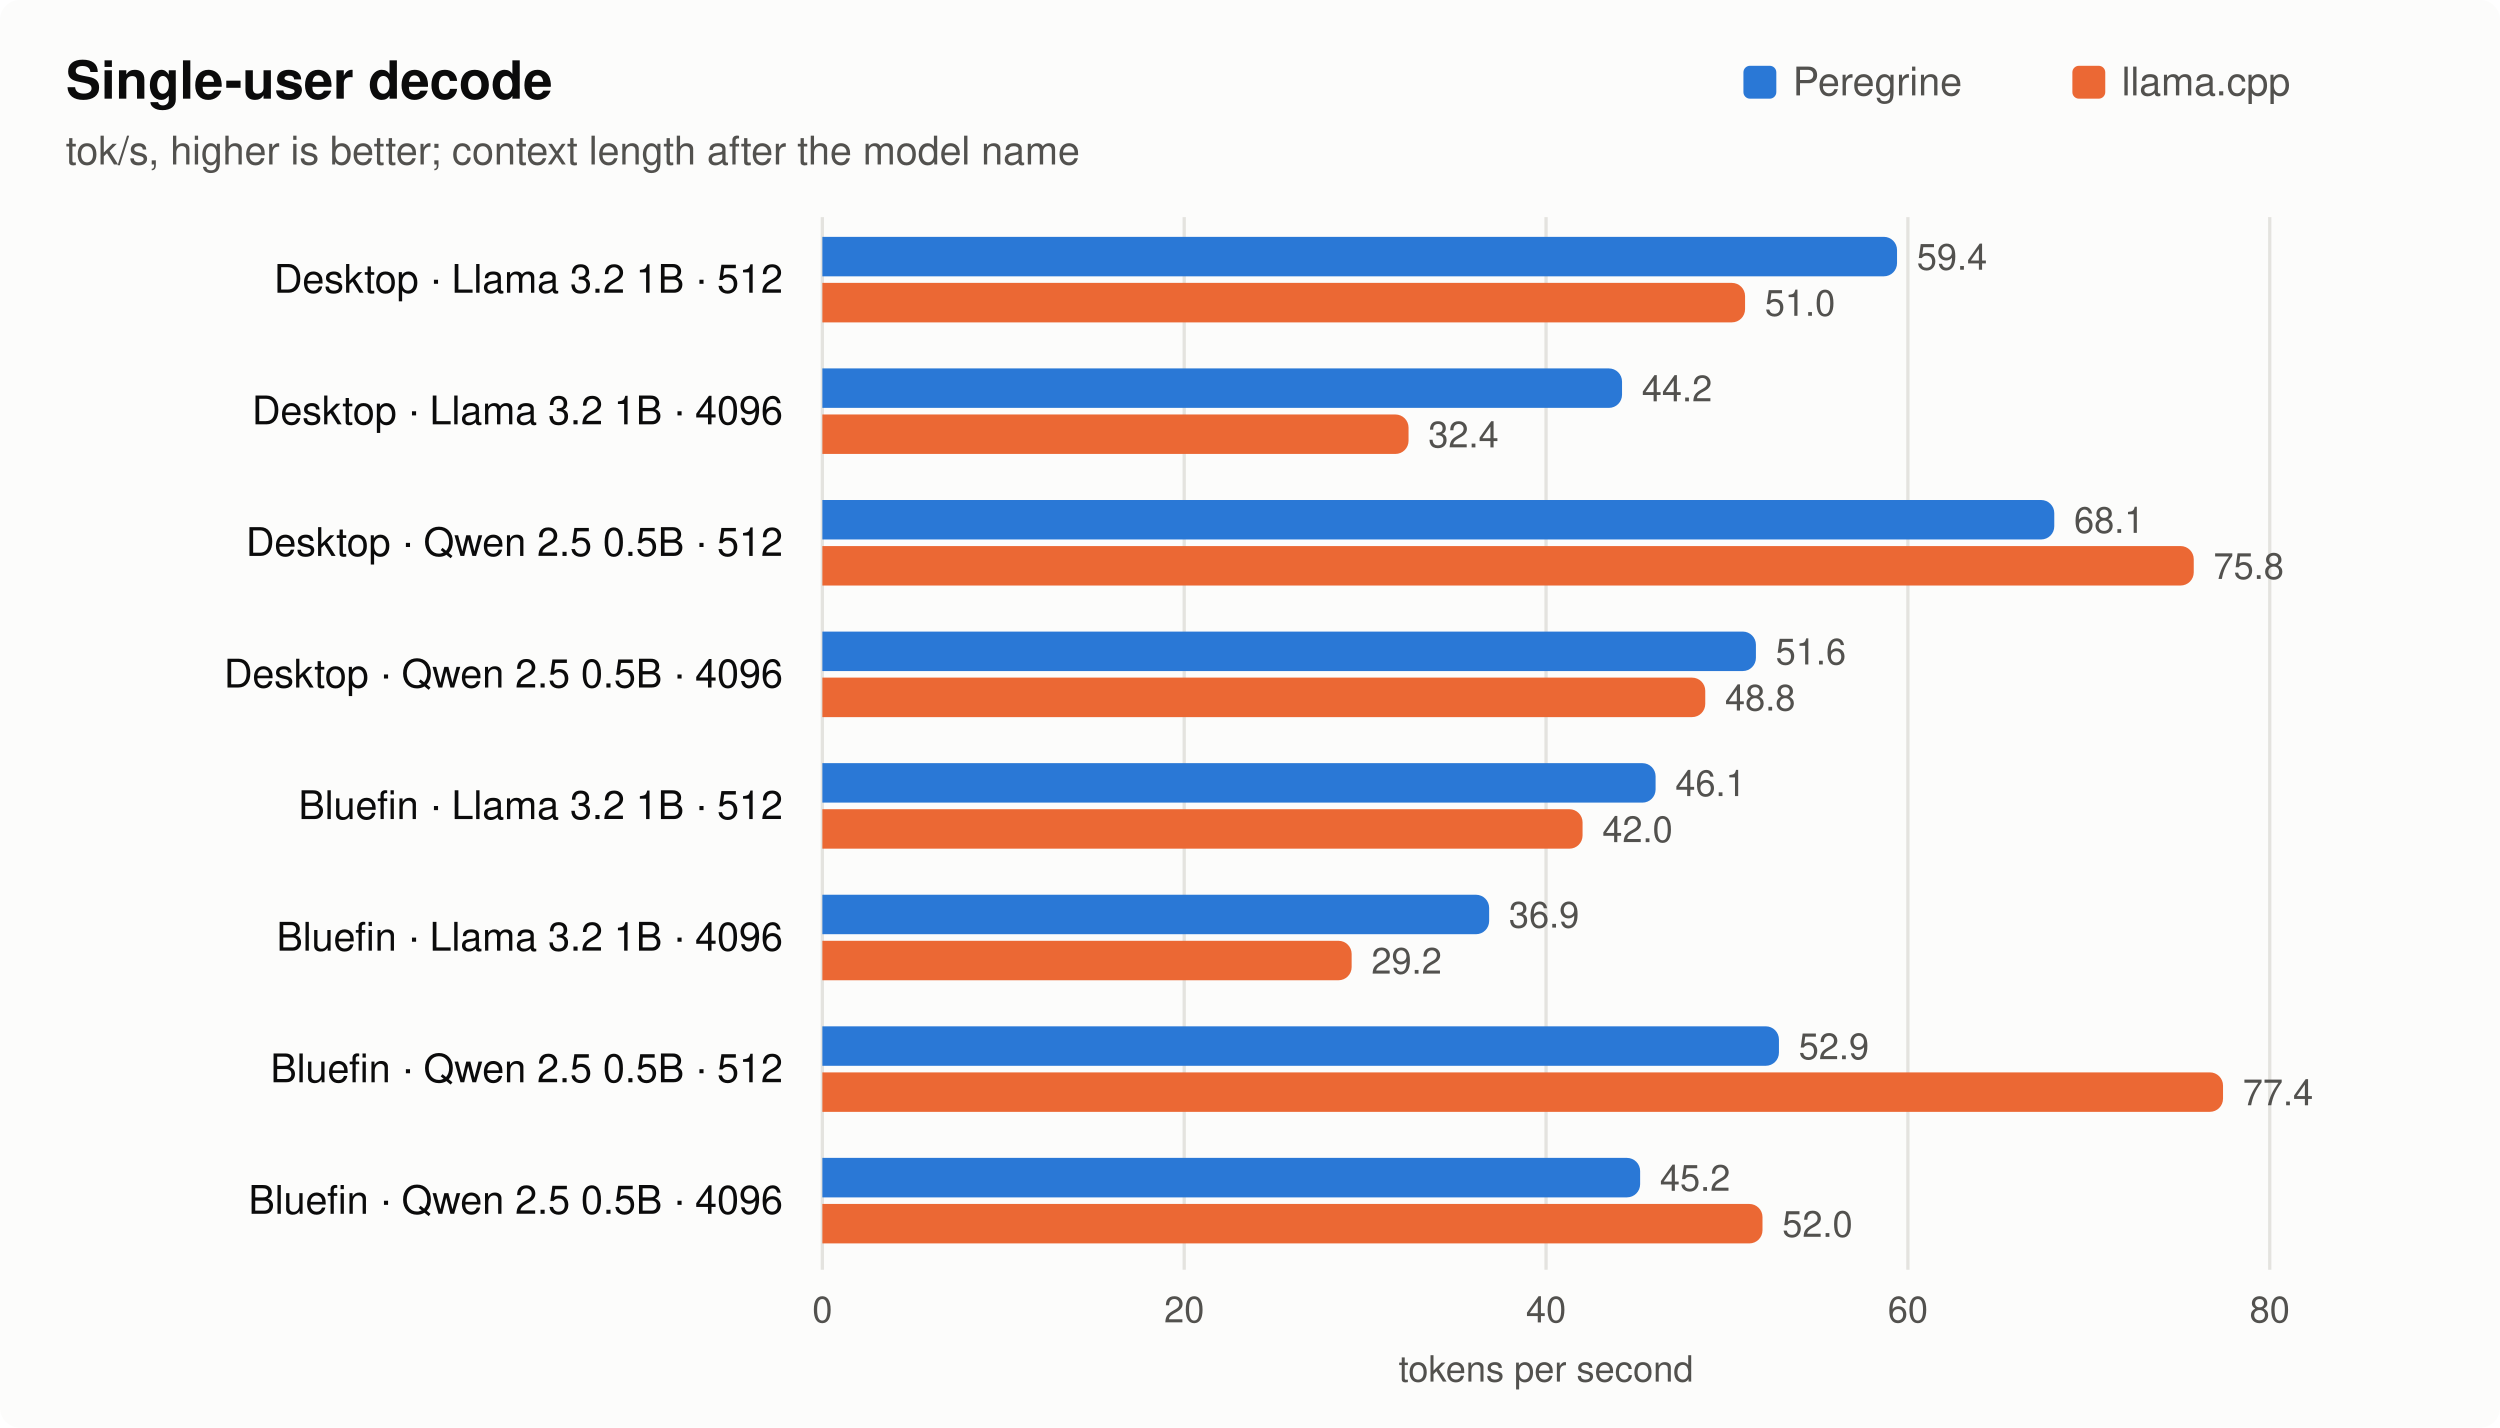
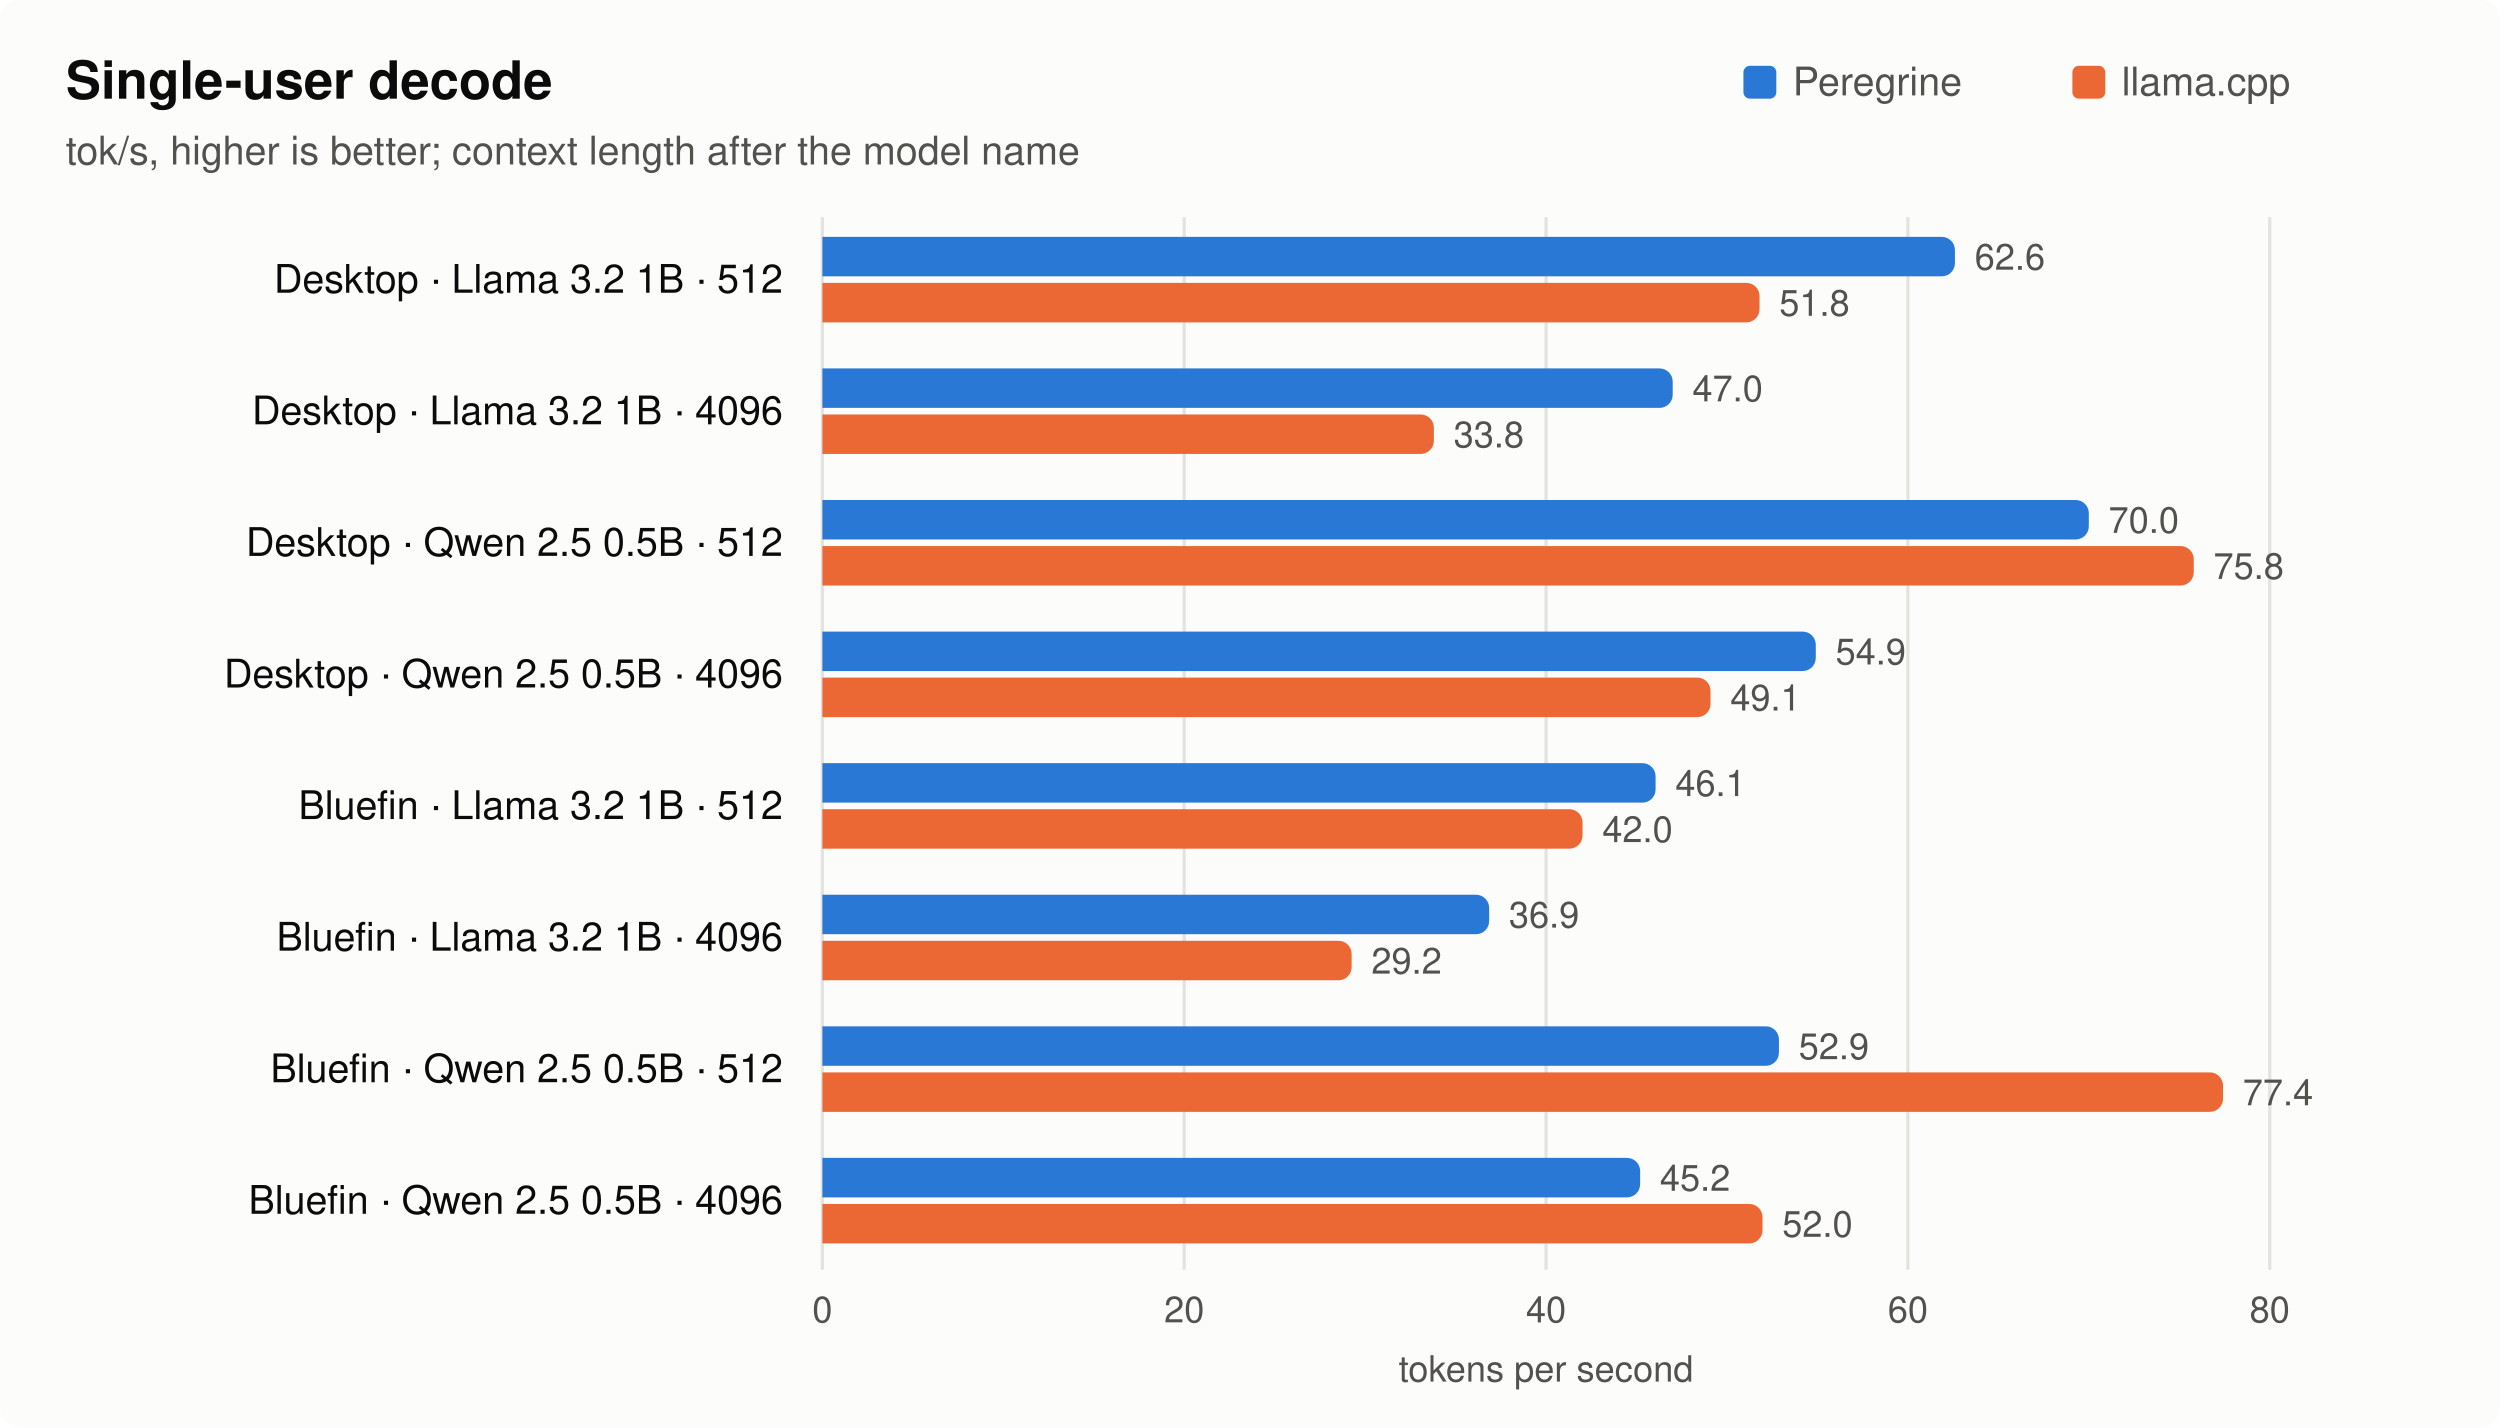
<svg xmlns="http://www.w3.org/2000/svg" width="760" height="434" viewBox="0 0 760 434" role="img" aria-label="Single-user decode">
  <style>
  .surface { fill: #fcfcfb; }
  .t1 { fill: #0b0b0b; } .t2 { fill: #52514e; }
  .grid { stroke: #e4e3df; } .ref { stroke: #52514e; }
  .s1 { fill: #2a78d6; } .s2 { fill: #eb6834; }
  .gap { stroke: #fcfcfb; }
  text { font-family: -apple-system, BlinkMacSystemFont, "Segoe UI", Helvetica, Arial, sans-serif; }
  @media (prefers-color-scheme: dark) {
    .surface { fill: #1a1a19; }
    .t1 { fill: #f0efec; } .t2 { fill: #c3c2b7; }
    .grid { stroke: #383835; } .ref { stroke: #c3c2b7; }
    .s1 { fill: #3987e5; } .s2 { fill: #d95926; }
    .gap { stroke: #1a1a19; }
  }
</style>
  <rect class="surface" width="760" height="434" rx="6" />
  <text class="t1" x="20" y="30" font-size="16" font-weight="600">Single-user decode</text>
  <text class="t2" x="20" y="50" font-size="12">tok/s, higher is better; context length after the model name</text>
  <rect class="s1" x="530" y="20" width="10" height="10" rx="2" />
  <text class="t2" x="545" y="29" font-size="12">Peregrine</text>
  <rect class="s2" x="630" y="20" width="10" height="10" rx="2" />
  <text class="t2" x="645" y="29" font-size="12">llama.cpp</text>
  <line class="grid" x1="250.0" y1="66" x2="250.0" y2="386" stroke-width="1" />
  <text class="t2" x="250.0" y="402" font-size="11" text-anchor="middle">0</text>
  <line class="grid" x1="360.0" y1="66" x2="360.0" y2="386" stroke-width="1" />
  <text class="t2" x="360.0" y="402" font-size="11" text-anchor="middle">20</text>
  <line class="grid" x1="470.0" y1="66" x2="470.0" y2="386" stroke-width="1" />
  <text class="t2" x="470.0" y="402" font-size="11" text-anchor="middle">40</text>
  <line class="grid" x1="580.0" y1="66" x2="580.0" y2="386" stroke-width="1" />
  <text class="t2" x="580.0" y="402" font-size="11" text-anchor="middle">60</text>
  <line class="grid" x1="690.0" y1="66" x2="690.0" y2="386" stroke-width="1" />
  <text class="t2" x="690.0" y="402" font-size="11" text-anchor="middle">80</text>
  <text class="t1" x="238" y="89.0" font-size="12" text-anchor="end">Desktop · Llama 3.2 1B · 512</text>
-   <path class="s1" d="M250.0,72.0 H572.7 A4.0,4.0 0 0 1 576.7,76.0 V80.0 A4.0,4.0 0 0 1 572.7,84.0 H250.0 Z" />
-   <text class="t2" x="582.7" y="82" font-size="11">59.4</text>
-   <path class="s2" d="M250.0,86.0 H526.5 A4.0,4.0 0 0 1 530.5,90.0 V94.0 A4.0,4.0 0 0 1 526.5,98.0 H250.0 Z" />
-   <text class="t2" x="536.5" y="96" font-size="11">51.0</text>
+   <path class="s1" d="M250.0,72.0 H590.3 A4.0,4.0 0 0 1 594.3,76.0 V80.0 A4.0,4.0 0 0 1 590.3,84.0 H250.0 Z" />
+   <text class="t2" x="600.3" y="82" font-size="11">62.6</text>
+   <path class="s2" d="M250.0,86.0 H530.9 A4.0,4.0 0 0 1 534.9,90.0 V94.0 A4.0,4.0 0 0 1 530.9,98.0 H250.0 Z" />
+   <text class="t2" x="540.9" y="96" font-size="11">51.8</text>
  <text class="t1" x="238" y="129.0" font-size="12" text-anchor="end">Desktop · Llama 3.2 1B · 4096</text>
-   <path class="s1" d="M250.0,112.0 H489.1 A4.0,4.0 0 0 1 493.1,116.0 V120.0 A4.0,4.0 0 0 1 489.1,124.0 H250.0 Z" />
-   <text class="t2" x="499.1" y="122" font-size="11">44.2</text>
-   <path class="s2" d="M250.0,126.0 H424.2 A4.0,4.0 0 0 1 428.2,130.0 V134.0 A4.0,4.0 0 0 1 424.2,138.0 H250.0 Z" />
-   <text class="t2" x="434.2" y="136" font-size="11">32.4</text>
+   <path class="s1" d="M250.0,112.0 H504.5 A4.0,4.0 0 0 1 508.5,116.0 V120.0 A4.0,4.0 0 0 1 504.5,124.0 H250.0 Z" />
+   <text class="t2" x="514.5" y="122" font-size="11">47.0</text>
+   <path class="s2" d="M250.0,126.0 H431.9 A4.0,4.0 0 0 1 435.9,130.0 V134.0 A4.0,4.0 0 0 1 431.9,138.0 H250.0 Z" />
+   <text class="t2" x="441.9" y="136" font-size="11">33.8</text>
  <text class="t1" x="238" y="169.0" font-size="12" text-anchor="end">Desktop · Qwen 2.5 0.5B · 512</text>
-   <path class="s1" d="M250.0,152.0 H620.5 A4.0,4.0 0 0 1 624.5,156.0 V160.0 A4.0,4.0 0 0 1 620.5,164.0 H250.0 Z" />
-   <text class="t2" x="630.5" y="162" font-size="11">68.1</text>
+   <path class="s1" d="M250.0,152.0 H631.0 A4.0,4.0 0 0 1 635.0,156.0 V160.0 A4.0,4.0 0 0 1 631.0,164.0 H250.0 Z" />
+   <text class="t2" x="641.0" y="162" font-size="11">70.0</text>
  <path class="s2" d="M250.0,166.0 H662.9 A4.0,4.0 0 0 1 666.9,170.0 V174.0 A4.0,4.0 0 0 1 662.9,178.0 H250.0 Z" />
  <text class="t2" x="672.9" y="176" font-size="11">75.8</text>
  <text class="t1" x="238" y="209.0" font-size="12" text-anchor="end">Desktop · Qwen 2.5 0.5B · 4096</text>
-   <path class="s1" d="M250.0,192.0 H529.8 A4.0,4.0 0 0 1 533.8,196.0 V200.0 A4.0,4.0 0 0 1 529.8,204.0 H250.0 Z" />
-   <text class="t2" x="539.8" y="202" font-size="11">51.6</text>
-   <path class="s2" d="M250.0,206.0 H514.4 A4.0,4.0 0 0 1 518.4,210.0 V214.0 A4.0,4.0 0 0 1 514.4,218.0 H250.0 Z" />
-   <text class="t2" x="524.4" y="216" font-size="11">48.8</text>
+   <path class="s1" d="M250.0,192.0 H548.0 A4.0,4.0 0 0 1 552.0,196.0 V200.0 A4.0,4.0 0 0 1 548.0,204.0 H250.0 Z" />
+   <text class="t2" x="558.0" y="202" font-size="11">54.9</text>
+   <path class="s2" d="M250.0,206.0 H516.0 A4.0,4.0 0 0 1 520.0,210.0 V214.0 A4.0,4.0 0 0 1 516.0,218.0 H250.0 Z" />
+   <text class="t2" x="526.0" y="216" font-size="11">49.1</text>
  <text class="t1" x="238" y="249.0" font-size="12" text-anchor="end">Bluefin · Llama 3.2 1B · 512</text>
  <path class="s1" d="M250.0,232.0 H499.3 A4.0,4.0 0 0 1 503.3,236.0 V240.0 A4.0,4.0 0 0 1 499.3,244.0 H250.0 Z" />
  <text class="t2" x="509.3" y="242" font-size="11">46.1</text>
  <path class="s2" d="M250.0,246.0 H477.1 A4.0,4.0 0 0 1 481.1,250.0 V254.0 A4.0,4.0 0 0 1 477.1,258.0 H250.0 Z" />
  <text class="t2" x="487.1" y="256" font-size="11">42.0</text>
  <text class="t1" x="238" y="289.0" font-size="12" text-anchor="end">Bluefin · Llama 3.2 1B · 4096</text>
  <path class="s1" d="M250.0,272.0 H448.7 A4.0,4.0 0 0 1 452.7,276.0 V280.0 A4.0,4.0 0 0 1 448.7,284.0 H250.0 Z" />
  <text class="t2" x="458.7" y="282" font-size="11">36.9</text>
  <path class="s2" d="M250.0,286.0 H406.9 A4.0,4.0 0 0 1 410.9,290.0 V294.0 A4.0,4.0 0 0 1 406.9,298.0 H250.0 Z" />
  <text class="t2" x="416.9" y="296" font-size="11">29.2</text>
  <text class="t1" x="238" y="329.0" font-size="12" text-anchor="end">Bluefin · Qwen 2.5 0.5B · 512</text>
  <path class="s1" d="M250.0,312.0 H536.8 A4.0,4.0 0 0 1 540.8,316.0 V320.0 A4.0,4.0 0 0 1 536.8,324.0 H250.0 Z" />
  <text class="t2" x="546.8" y="322" font-size="11">52.9</text>
  <path class="s2" d="M250.0,326.0 H671.8 A4.0,4.0 0 0 1 675.8,330.0 V334.0 A4.0,4.0 0 0 1 671.8,338.0 H250.0 Z" />
  <text class="t2" x="681.8" y="336" font-size="11">77.4</text>
  <text class="t1" x="238" y="369.0" font-size="12" text-anchor="end">Bluefin · Qwen 2.5 0.5B · 4096</text>
  <path class="s1" d="M250.0,352.0 H494.6 A4.0,4.0 0 0 1 498.6,356.0 V360.0 A4.0,4.0 0 0 1 494.6,364.0 H250.0 Z" />
  <text class="t2" x="504.6" y="362" font-size="11">45.2</text>
  <path class="s2" d="M250.0,366.0 H531.8 A4.0,4.0 0 0 1 535.8,370.0 V374.0 A4.0,4.0 0 0 1 531.8,378.0 H250.0 Z" />
  <text class="t2" x="541.8" y="376" font-size="11">52.0</text>
  <text class="t2" x="470.0" y="420" font-size="11" text-anchor="middle">tokens per second</text>
</svg>
